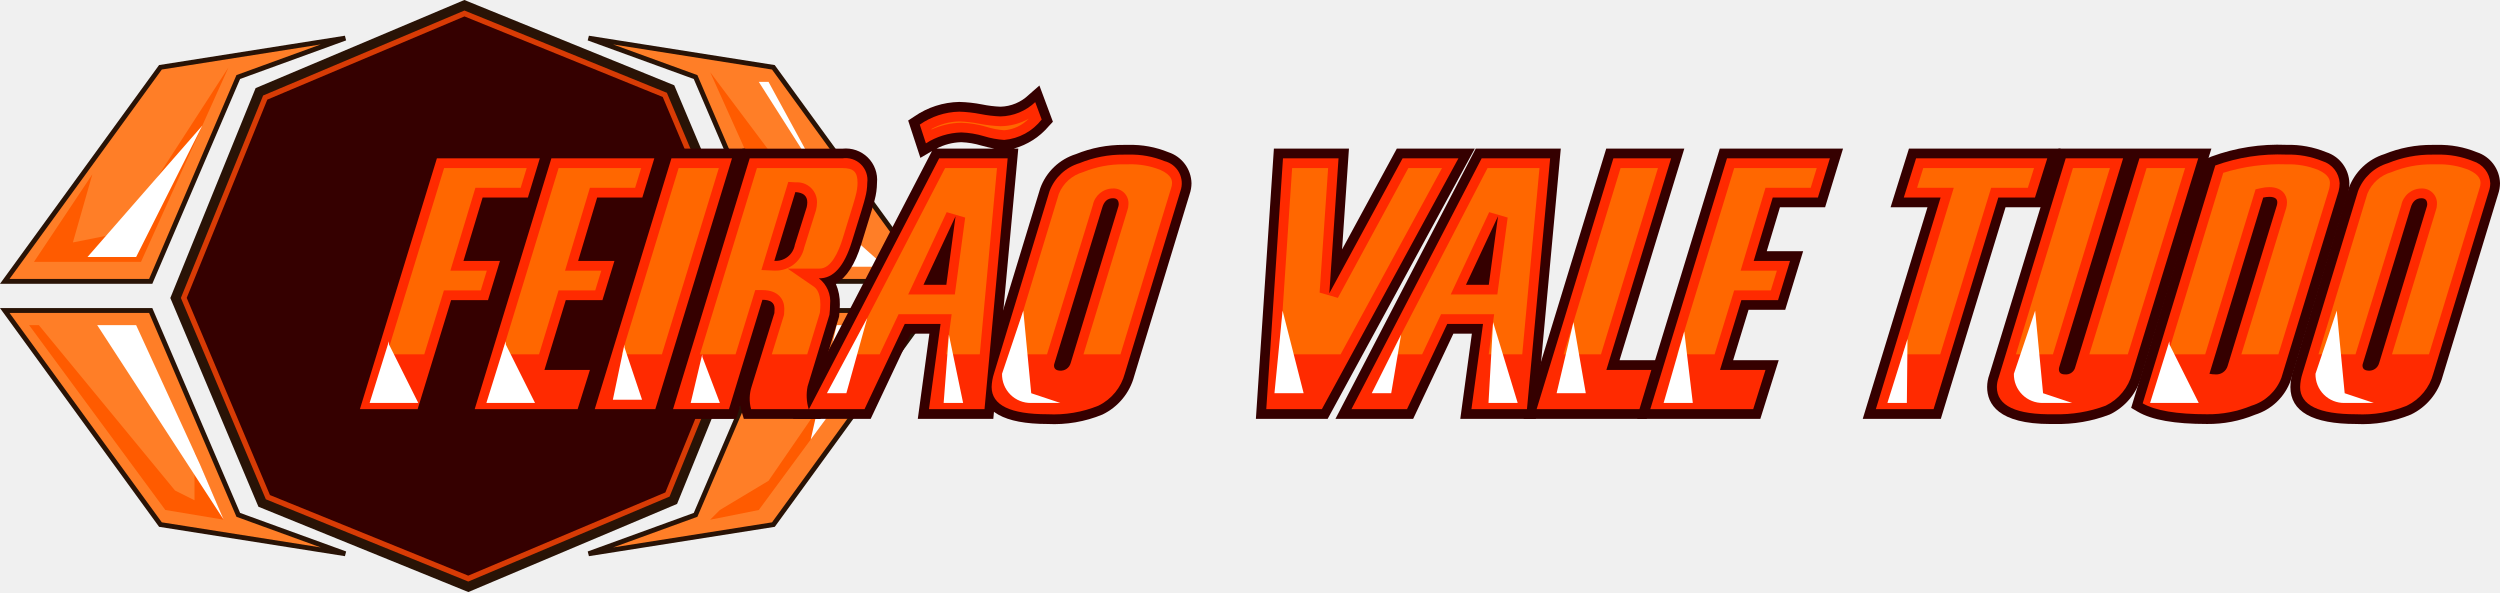
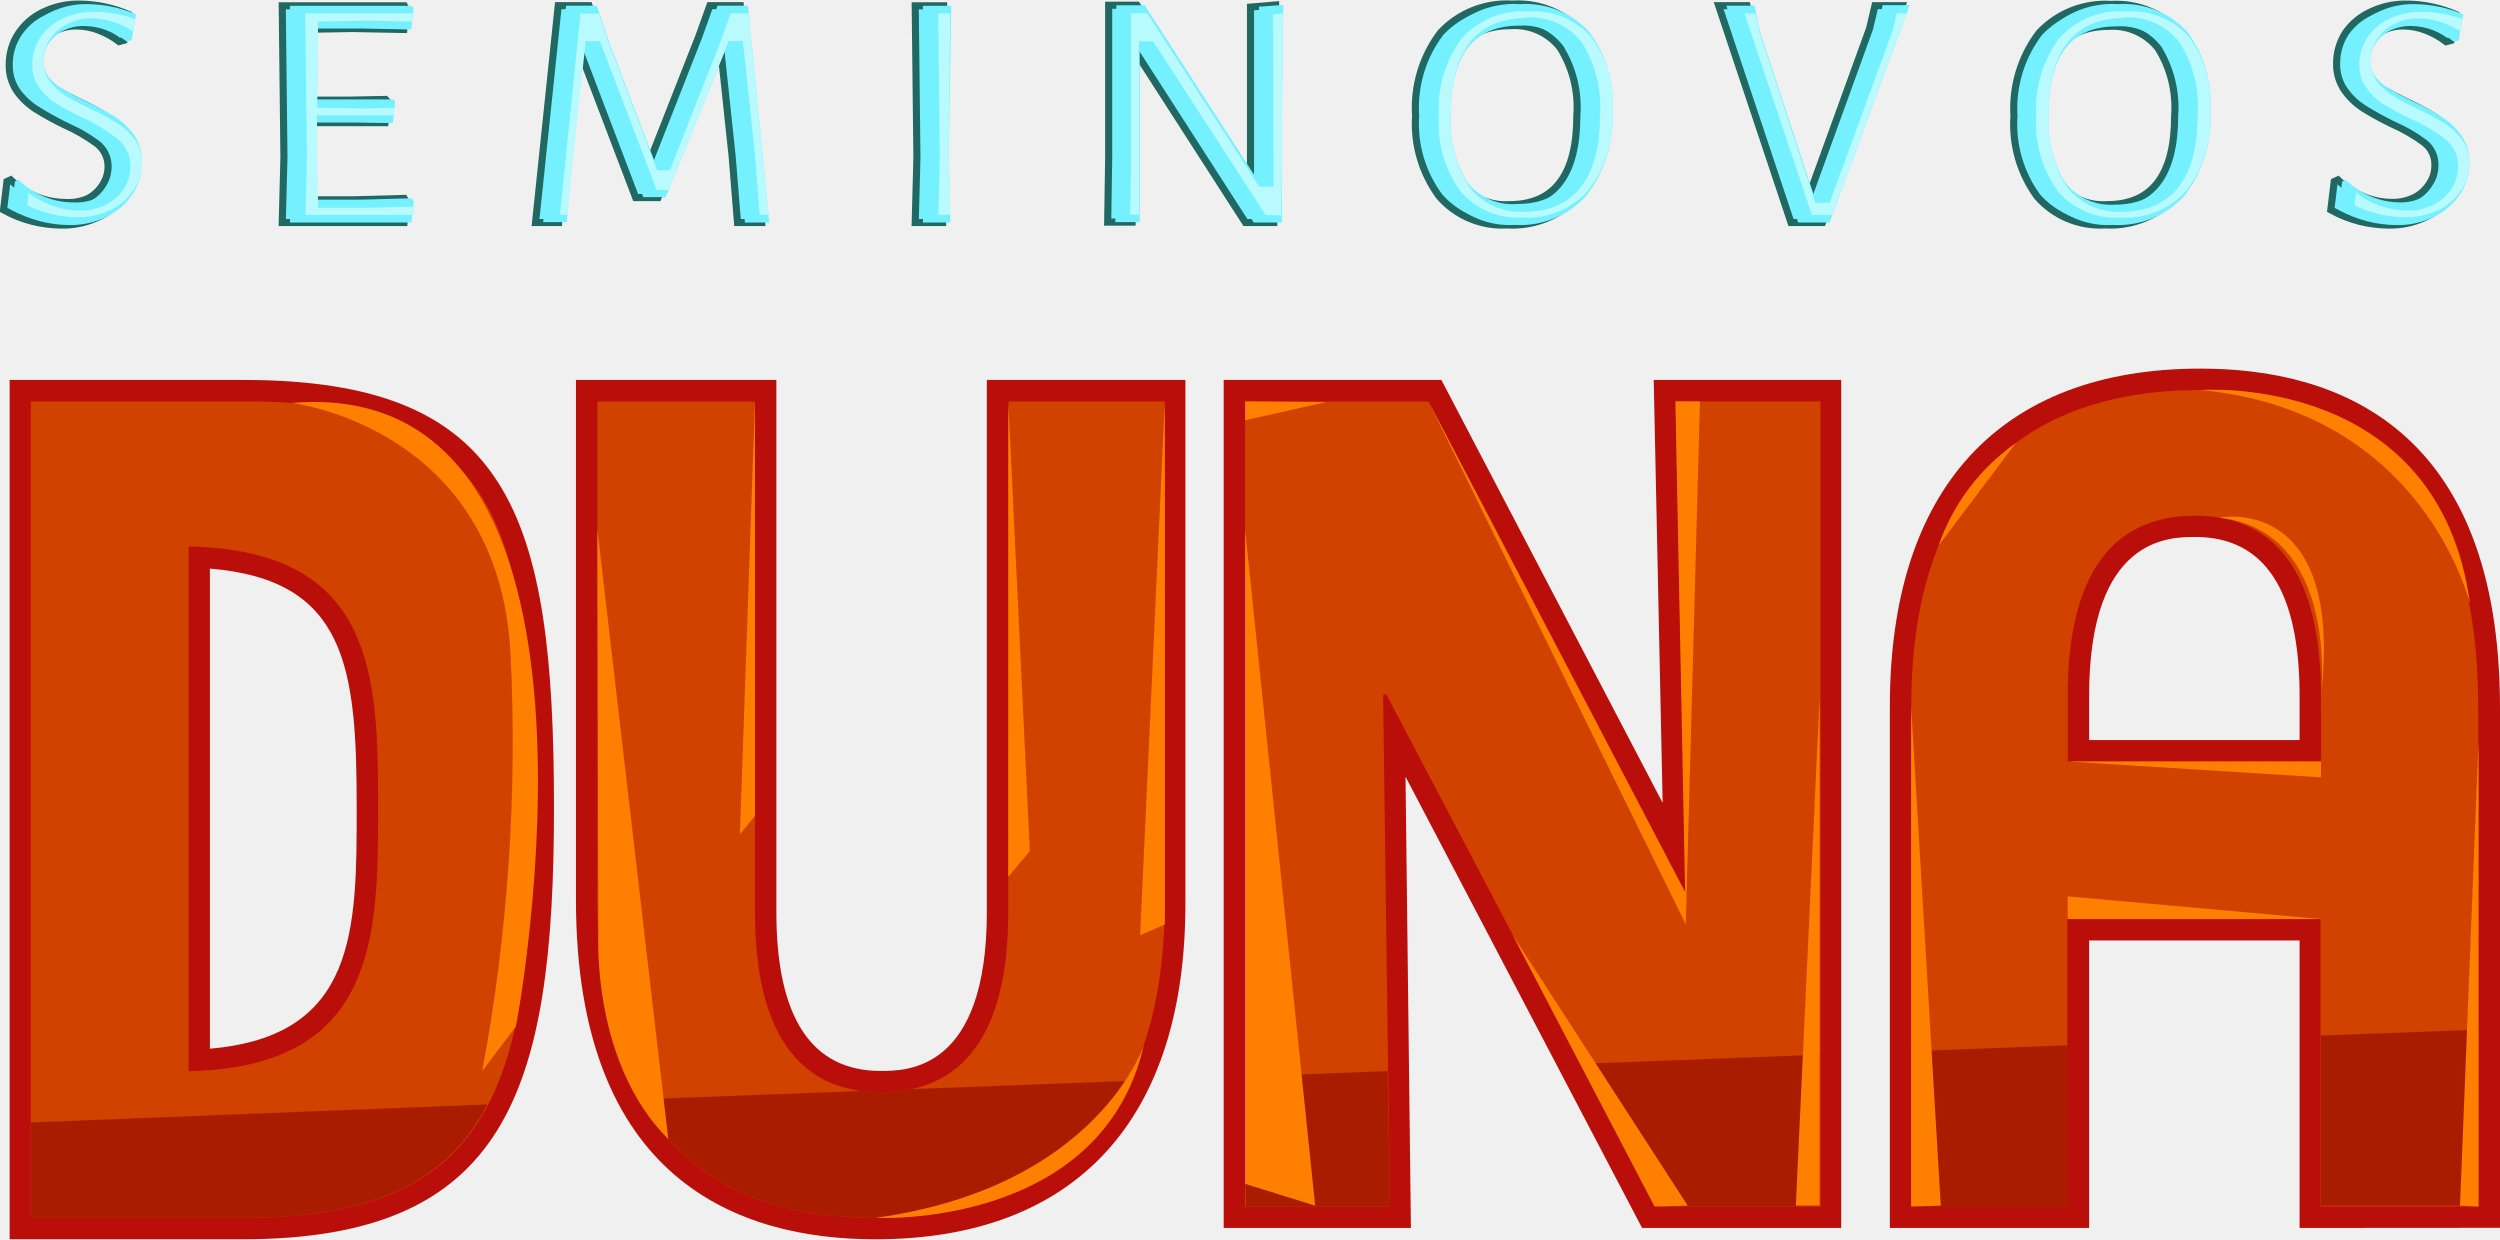
- <svg xmlns="http://www.w3.org/2000/svg" width="256.955" height="60.852" viewBox="0 0 256.955 60.852">
-   <g transform="translate(-59.009 -84.583)">
-     <path d="M136.221,114.812l-8.715-20.647-20.762-8.437L86.1,94.443,77.66,115.2l8.715,20.647,20.762,8.437,20.647-8.715Z" fill="#350000" />
-     <path d="M107.141,144.83,86,136.237,77.12,115.208l8.592-21.145,21.029-8.875,21.145,8.592,8.876,21.029-8.593,21.145Zm-20.386-9.364,20.379,8.282,20.264-8.554,8.282-20.379-8.554-20.264L106.748,86.27,86.483,94.823,78.2,115.2Z" fill="#d83b05" />
-     <path d="M107.145,145.435l-21.574-8.768-9.056-21.455,8.767-21.573,21.455-9.056,21.574,8.767,9.055,21.455L128.6,136.378ZM86.331,135.9l20.807,8.456,20.691-8.734,8.455-20.807L127.551,94.12l-20.807-8.455L86.052,94.4,77.6,115.206Z" fill="#291306" />
-     <path d="M94.5,88.5l-19,3-16,22h15l9-21Z" fill="#ff7e27" />
-     <path d="M74.665,113.75H59.009l16.35-22.481,19.1-3.016.124.482L83.687,92.7Zm-14.674-.5H74.335L83.313,92.3l8.664-3.151-16.336,2.58Z" fill="#291306" />
-     <path d="M94.5,141.5l-19-3-16-22h15l9,21Z" fill="#ff7e27" />
-     <path d="M94.461,141.747l-19.1-3.016L59.009,116.25H74.665L83.687,137.3l10.9,3.963Zm-18.82-3.478,16.336,2.58L83.313,137.7l-.043-.1L74.335,116.75H59.991Z" fill="#291306" />
-     <path d="M119.5,141.5l19-3,16-22h-15l-9,21Z" fill="#ff7e27" />
-     <path d="M119.539,141.747l-.124-.482,10.9-3.963,9.022-21.052h15.656l-16.35,22.481Zm20.126-25L130.687,137.7l-8.664,3.151,16.336-2.58,15.65-21.519Z" fill="#291306" />
-     <path d="M119.5,88.5l19,3,16,22h-15l-9-21Z" fill="#ff7e27" />
-     <path d="M154.991,113.75H139.335L130.313,92.7l-10.9-3.963.124-.482,19.1,3.016Zm-15.326-.5h14.344l-15.65-21.519-16.336-2.58,8.664,3.151.043.1Z" fill="#291306" />
-     <path d="M68.5,102.5l-6,9h11l9-20-11,17-5,1Z" fill="#ff5b00" />
-     <path d="M62,118l14,19,6,1-3-7v5l-2-1L63,118Z" fill="#ff5b00" />
-     <path d="M133,137l5-3,11-16h2l-14,19-5,1Z" fill="#ff5b00" />
-     <path d="M132,92l9,20h6Z" fill="#ff5b00" />
-     <path d="M137,93l7,11-6-11Z" fill="#fff" />
-     <path d="M139,104l4,8h7l-9-8h-2" fill="#fff" />
-     <path d="M145,118l-2.665,11.759L151,118Z" fill="#fff" />
-     <path d="M79.547,132.277,73,118H69l13,20Z" fill="#fff" />
-     <path d="M68,111,79.8,97.493,73,111Z" fill="#fff" />
-     <path d="M94.646,127.635l8.528-27.777h12.667l-1.833,6.028h-4.653l-1.362,4.514h3.752l-1.839,6.028h-3.792l-3.44,11.208Z" fill="#350000" />
-     <path d="M106.451,127.635l8.492-27.777h12.668l-1.842,6.028h-4.641l-1.355,4.514h3.74l-1.844,6.028H117.9l-1.584,5.18H121l-1.888,6.028Z" fill="#350000" />
-     <path d="M118.787,127.635l8.492-27.777H135.6L127.1,127.635Z" fill="#350000" />
-     <path d="M135.46,127.635l-.213-.714a4.291,4.291,0,0,1-.144-.681l-.427,1.4h-7.842l8.491-27.777h10.267a3.221,3.221,0,0,1,3.556,3.521,7.006,7.006,0,0,1-.242,1.758c-.041.2-.246.946-1.38,4.566-.63,2.041-1.505,3.393-2.611,4.04a5.066,5.066,0,0,1,.416,2.141,9.959,9.959,0,0,1-.074,1.17l-.011.088-2.27,7.439a3.818,3.818,0,0,0,.125,1.836l.272,1.218Z" fill="#350000" />
-     <path d="M153.342,127.635l1.19-8.756h-1.9l-4.133,8.756h-7.987L154.8,100.108l-1.192.7-1.256-3.838.64-.42A8.388,8.388,0,0,1,157.6,95.06a14.136,14.136,0,0,1,2.363.26,11.767,11.767,0,0,0,1.875.23,4.352,4.352,0,0,0,2.914-1.223l1.089-.954,1.388,3.722-.421.452a7.251,7.251,0,0,1-3.607,2.311h.47l-2.567,27.777Zm7.87-27.777c-.379-.069-.818-.172-1.33-.312a8.406,8.406,0,0,0-2.068-.35,5.759,5.759,0,0,0-2.545.662Z" fill="#350000" />
-     <path d="M166.676,128.161c-4.475,0-6.744-1.28-6.744-3.8a5.847,5.847,0,0,1,.288-1.692l5.708-18.738a5.708,5.708,0,0,1,3.666-3.508,12.752,12.752,0,0,1,4.927-.948h.49a10.116,10.116,0,0,1,4.081.75,3.442,3.442,0,0,1,2.383,3.192,3.541,3.541,0,0,1-.193,1.123l-5.7,18.712a6.132,6.132,0,0,1-3.259,3.939A13.04,13.04,0,0,1,166.676,128.161Z" fill="#350000" />
-     <path d="M188.092,127.635l1.85-27.777h7.715l-.707,10.361,5.626-10.361h8.016l-15.123,27.777Z" fill="#350000" />
-     <path d="M209.1,127.635l1.19-8.756h-1.9l-4.133,8.756h-7.988l14.418-27.777h8.744l-2.567,27.777Z" fill="#350000" />
-     <path d="M215.6,127.635l8.5-27.777h8.025l-6.654,21.75h4.618l-1.826,6.028Z" fill="#350000" />
-     <path d="M227.279,127.635l8.492-27.777H248.44l-1.843,6.028h-4.64L240.6,110.4h3.74l-1.844,6.028h-3.768l-1.584,5.18h4.684l-1.889,6.028Z" fill="#350000" />
-     <path d="M250.465,127.635l6.654-21.75h-3.792l1.888-6.028H270.8l-1.9,6.028h-3.757l-6.653,21.75Z" fill="#350000" />
-     <path d="M269.765,128.164c-5.385,0-6.515-2.069-6.515-3.805a3.839,3.839,0,0,1,.232-1.281l7.1-23.22H286.3l-7.192,23.394a6.1,6.1,0,0,1-3.254,3.934,14.764,14.764,0,0,1-5.667.975Z" fill="#350000" />
-     <path d="M285.859,128.161c-3.339,0-5.67-.411-7.122-1.257l-.684-.4,7.826-25.65.428-.183a19.929,19.929,0,0,1,7.713-1.2,10.1,10.1,0,0,1,4.082.751,3.439,3.439,0,0,1,2.381,3.191,4.361,4.361,0,0,1-.135,1.048l-5.9,19.243a5.706,5.706,0,0,1-3.664,3.507A12.588,12.588,0,0,1,285.859,128.161Z" fill="#350000" />
-     <path d="M301.165,128.161c-4.475,0-6.744-1.28-6.744-3.8a5.881,5.881,0,0,1,.288-1.692l5.709-18.738a5.708,5.708,0,0,1,3.665-3.509,12.762,12.762,0,0,1,4.927-.947h.49a10.1,10.1,0,0,1,4.082.751,3.439,3.439,0,0,1,2.382,3.191,3.586,3.586,0,0,1-.191,1.12l-5.7,18.715a6.129,6.129,0,0,1-3.261,3.939A13.029,13.029,0,0,1,301.165,128.161Z" fill="#350000" />
-     <path d="M113.268,104.886h-4.655l-1.967,6.514h3.749l-1.229,4.028h-3.791l-3.44,11.207H96l7.914-25.777h10.578Z" fill="#ff2a00" />
-     <path d="M118.38,126.635H107.8l7.881-25.777H126.26l-1.231,4.028h-4.644L118.43,111.4h3.732l-1.232,4.028h-3.768l-2.195,7.179h4.674Z" fill="#ff2a00" />
-     <path d="M126.364,126.635h-6.225l7.881-25.777h6.224Z" fill="#ff2a00" />
-     <path d="M142.125,126.635h-5.92a4.1,4.1,0,0,1,.066-2.348l2.332-7.524c.012-.163.02-.315.02-.456q0-.911-1.251-.911l-3.436,11.239h-5.75l7.879-25.777h9.527a2.243,2.243,0,0,1,2.556,2.521,5.989,5.989,0,0,1-.21,1.507q-.1.49-1.366,4.518-1.189,3.852-3.4,3.783a3,3,0,0,1,1.155,2.7,8.787,8.787,0,0,1-.067,1.05l-2.244,7.355A4.828,4.828,0,0,0,142.125,126.635Zm-1.42-16.886,1.221-3.879a2.453,2.453,0,0,0,.058-.492q0-.982-1.227-1.053l-2.161,7.067A1.986,1.986,0,0,0,140.705,109.749Z" fill="#ff2a00" />
-     <path d="M160.2,126.635h-5.709l1.191-8.756H152l-4.133,8.756h-5.708l13.379-25.777h7.04Zm-6.024-27.318-.631-1.926A7.365,7.365,0,0,1,157.6,96.06a13.342,13.342,0,0,1,2.189.245,13.092,13.092,0,0,0,2.049.245,5.345,5.345,0,0,0,3.572-1.471l.666,1.786a5.473,5.473,0,0,1-3.852,2.1,9.008,9.008,0,0,1-2.084-.385,9.281,9.281,0,0,0-2.33-.386A7.156,7.156,0,0,0,154.172,99.317Zm2.1,14.535.946-7.04-3.292,7.04Z" fill="#ff2a00" />
-     <path d="M174.625,122.958a5.141,5.141,0,0,1-2.73,3.327,12.237,12.237,0,0,1-5.219.876q-5.745,0-5.744-2.8a4.93,4.93,0,0,1,.245-1.4l5.708-18.738a4.753,4.753,0,0,1,3.083-2.872,11.734,11.734,0,0,1,4.553-.875h.49a9.089,9.089,0,0,1,3.677.665,2.349,2.349,0,0,1,1.646,3.082Zm-5.572-1.053,4.865-15.971a1.04,1.04,0,0,0,.077-.35c0-.419-.2-.628-.591-.628q-.833,0-1.111.984l-4.9,15.972a.657.657,0,0,0-.05.233c0,.333.2.511.594.533A1.055,1.055,0,0,0,169.053,121.9Z" fill="#ff2a00" />
-     <path d="M208.908,100.858l-14.034,25.777H189.16l1.717-25.777h5.709l-.946,13.869,7.53-13.869Z" fill="#ff2a00" />
-     <path d="M215.953,126.635h-5.708l1.191-8.756h-3.678l-4.133,8.756h-5.709l13.38-25.777h7.04Zm-3.922-12.783.946-7.04-3.292,7.04Z" fill="#ff2a00" />
-     <path d="M227.516,126.635H216.949l7.886-25.777h5.934l-6.655,21.749h4.622Z" fill="#ff2a00" />
-     <path d="M239.208,126.635H228.631l7.881-25.777h10.577l-1.232,4.028h-4.643l-1.956,6.514h3.733l-1.232,4.028h-3.768l-2.195,7.179h4.674Z" fill="#ff2a00" />
-     <path d="M268.167,104.886H264.4l-6.653,21.749h-5.934l6.655-21.749h-3.783l1.261-4.028h13.485Z" fill="#ff2a00" />
-     <path d="M284.948,100.858l-6.794,22.1a5.123,5.123,0,0,1-2.732,3.327,14,14,0,0,1-5.253.876q-5.919.1-5.919-2.8a2.83,2.83,0,0,1,.175-.946l6.9-22.555h5.9l-6.558,21.436a.894.894,0,0,0-.04.245q0,.523.633.524a.981.981,0,0,0,1.055-.769l6.59-21.436Z" fill="#ff2a00" />
-     <path d="M293.495,123.413a4.747,4.747,0,0,1-3.082,2.872,11.551,11.551,0,0,1-4.554.876q-4.693,0-6.619-1.121l7.459-24.447a19.185,19.185,0,0,1,7.321-1.12,9.092,9.092,0,0,1,3.677.665,2.513,2.513,0,0,1,1.786,2.277,3.316,3.316,0,0,1-.105.805Zm-5.52-1.232,5.055-16.493a1.263,1.263,0,0,0,.044-.313q0-.56-.828-.56a2.894,2.894,0,0,0-.621.077L286.1,123a2.631,2.631,0,0,0,.58.062A1.21,1.21,0,0,0,287.975,122.181Z" fill="#ff2a00" />
-     <path d="M309.115,122.958a5.141,5.141,0,0,1-2.732,3.327,12.228,12.228,0,0,1-5.218.876q-5.745,0-5.744-2.8a4.93,4.93,0,0,1,.245-1.4l5.709-18.738a4.747,4.747,0,0,1,3.082-2.872,11.727,11.727,0,0,1,4.553-.875h.49a9.1,9.1,0,0,1,3.678.665,2.514,2.514,0,0,1,1.786,2.277,2.552,2.552,0,0,1-.14.805Zm-5.574-1.053,4.866-15.971a1.04,1.04,0,0,0,.077-.35c0-.419-.2-.628-.589-.628q-.835,0-1.113.984l-4.9,15.972a.679.679,0,0,0-.05.233c0,.333.2.511.594.533A1.053,1.053,0,0,0,303.541,121.9Z" fill="#ff2a00" />
-     <path d="M102.618,121l2.018-6.572h3.79l.618-2.028H105.3l2.571-8.514h4.655l.616-2.028h-8.489L98.777,121Z" fill="#ff6700" />
-     <path d="M114.412,121l2.009-6.572h3.768l.621-2.028h-3.725l2.555-8.514h4.648l.619-2.028h-8.484L110.571,121Z" fill="#ff6700" />
-     <path d="M127.041,121l5.852-19.142H128.76L122.907,121Z" fill="#ff6700" />
-     <path d="M134.613,121l2.019-6.6h.74c1.659,0,2.251.987,2.251,1.911,0,.165-.009.343-.023.534l-.009.111L138.336,121h3.642l1.3-4.271a7.736,7.736,0,0,0,.05-.845c0-1.391-.535-1.749-.711-1.866l-2.661-1.83h3.3c1.166,0,1.929-1.675,2.363-3.083,1.088-3.474,1.308-4.265,1.353-4.471a5.039,5.039,0,0,0,.177-1.255c0-1.123-.407-1.521-1.556-1.521h-8.786L130.954,121Zm5.417-17.719.784.045a2.034,2.034,0,0,1,2.17,2.052,3.561,3.561,0,0,1-.1.792l-1.218,3.868a2.969,2.969,0,0,1-2.941,2.357l-.17,0-1.289-.058Z" fill="#ff6700" />
-     <path d="M157.814,97.2a10.113,10.113,0,0,1,2.591.421,7.893,7.893,0,0,0,1.823.35,3.923,3.923,0,0,0,2.519-1.192,5.9,5.9,0,0,1-2.9.775,13.868,13.868,0,0,1-2.223-.26,12.422,12.422,0,0,0-2.015-.23,6.042,6.042,0,0,0-2.864.779l.017.051A7.518,7.518,0,0,1,157.814,97.2Z" fill="#ff6700" />
-     <path d="M156.146,101.858,146.21,121h3.211l1.945-4.121h5.457l-.56,4.121h3.45l1.768-19.142Zm-3.791,12.994,3.957-8.464,1.9.557-1.062,7.907Z" fill="#ff6700" />
-     <path d="M166.624,121l4.707-15.332a2.113,2.113,0,0,1,2.073-1.712,1.524,1.524,0,0,1,1.591,1.628,1.884,1.884,0,0,1-.12.642L170.374,121h3.8l5.21-17.1a1.586,1.586,0,0,0,.089-.488c0-.226,0-.825-1.19-1.362a8.159,8.159,0,0,0-3.274-.58h-.49a10.8,10.8,0,0,0-4.179.8,3.8,3.8,0,0,0-2.5,2.237L162.819,121Z" fill="#ff6700" />
-     <path d="M196.8,121l10.422-19.142h-3.461L196.519,115.2l-1.877-.545.874-12.8h-3.7L190.537,121Z" fill="#ff6700" />
-     <path d="M205.179,121l1.945-4.121h5.457l-.56,4.121h3.448l1.77-19.142H211.9L201.968,121Zm6.891-14.612,1.9.557-1.062,7.907h-4.793Z" fill="#ff6700" />
-     <path d="M223.56,121l5.857-19.142h-3.842L219.719,121Z" fill="#ff6700" />
-     <path d="M235.241,121l2.01-6.572h3.768l.621-2.028h-3.727l2.557-8.514h4.647l.62-2.028h-8.485L231.4,121Z" fill="#ff6700" />
-     <path d="M254.586,121h3.842l5.235-17.114h3.771l.638-2.028H256.684l-.634,2.028h3.772Z" fill="#ff6700" />
-     <path d="M277.71,121l5.885-19.142h-3.954L273.755,121Z" fill="#ff6700" />
-     <path d="M270.014,121l5.856-19.142h-3.8L266.208,121Z" fill="#ff6700" />
-     <path d="M285.664,121l5.175-16.958.57-.126a3.824,3.824,0,0,1,.837-.1c1.35,0,1.828.84,1.828,1.56a2.378,2.378,0,0,1-.088.606L289.382,121h3.807l5.219-17.023a2.333,2.333,0,0,0,.075-.562c0-.226,0-.825-1.19-1.362a8.147,8.147,0,0,0-3.273-.58,19.627,19.627,0,0,0-6.5.873L281.823,121Z" fill="#ff6700" />
-     <path d="M301.114,121l4.706-15.332a2.114,2.114,0,0,1,2.075-1.712,1.523,1.523,0,0,1,1.589,1.628,1.885,1.885,0,0,1-.12.642L304.862,121h3.8l5.209-17.094a1.579,1.579,0,0,0,.089-.491c0-.226,0-.825-1.191-1.362a8.144,8.144,0,0,0-3.273-.58h-.49a10.779,10.779,0,0,0-4.179.8,3.789,3.789,0,0,0-2.5,2.236L297.308,121Z" fill="#ff6700" />
-     <path d="M110.979,119.666,109,126h5l-3-6" fill="#fff" />
-     <path d="M281.979,119.666,280,126h5l-3-6" fill="#fff" />
-     <path d="M98.979,119.666,97,126h5l-3-6" fill="#fff" />
-     <path d="M123.188,120,122,125.666h3l-1.8-5.367" fill="#fff" />
-     <path d="M131.188,121,130,126h3l-1.8-4.736" fill="#fff" />
-     <path d="M144,125l4.148-7.734L146,125Z" fill="#fff" />
-     <path d="M156.538,118.978,156,126h2Z" fill="#fff" />
-     <path d="M164.186,116.513,162,123a2.938,2.938,0,0,0,3,3h3l-3-1Z" fill="#fff" />
-     <path d="M268.186,116.513,266,123a2.938,2.938,0,0,0,3,3h3l-3-1Z" fill="#fff" />
-     <path d="M299.186,116.513,297,123a2.938,2.938,0,0,0,3,3h3l-3-1Z" fill="#fff" />
-     <path d="M190.836,116.513,190,125h3Z" fill="#fff" />
-     <path d="M203.017,118.978,200,125h2Z" fill="#fff" />
-     <path d="M212.47,117.693,212,126h3Z" fill="#fff" />
-     <path d="M220.731,117.693,219,125h3Z" fill="#fff" />
-     <path d="M232.12,118.643,230,126h3Z" fill="#fff" />
-     <path d="M255.065,119.436,253,126h2Z" fill="#fff" />
-   </g>
+ <svg xmlns="http://www.w3.org/2000/svg" viewBox="0 0 176.27 87.38">
+   <defs>
+     <style>.a,.b{fill:#74f0ff;}.a{stroke:#216762;stroke-miterlimit:10;stroke-width:0.5px;}.c{fill:#b8faff;}.d{fill:#741d00;}.e{fill:#ba0e0a;}.f{fill:#d14200;}.g{fill:#aa1c00;}.h{fill:#ff7f00;}</style>
+   </defs>
+   <path class="a" d="M9.05,1,8.74,2.83l-.34.09a5.79,5.79,0,0,0-1.46-.81A4.57,4.57,0,0,0,5.4,1.82a3.26,3.26,0,0,0-1.54.36,2.63,2.63,0,0,0-1,.93,2.4,2.4,0,0,0-.35,1.2,1.79,1.79,0,0,0,.4,1.13,3.69,3.69,0,0,0,1,.85c.4.23.94.52,1.62.85A18.62,18.62,0,0,1,7.59,8.25a5.06,5.06,0,0,1,1.35,1.3,3.17,3.17,0,0,1,.56,1.91,4,4,0,0,1-.64,2.2A4.54,4.54,0,0,1,7,15.26a5.74,5.74,0,0,1-2.67.6,8.6,8.6,0,0,1-2.08-.27,8.43,8.43,0,0,1-2-.8l.24-2,.26-.12a5.52,5.52,0,0,0,1.85,1.2,5.21,5.21,0,0,0,1.94.39A3.44,3.44,0,0,0,6.17,14a2.7,2.7,0,0,0,1.08-1,2.35,2.35,0,0,0,.37-1.26,2,2,0,0,0-.77-1.61A12,12,0,0,0,4.54,8.79a22.06,22.06,0,0,1-2-1.1A5,5,0,0,1,1.2,6.42a3.2,3.2,0,0,1-.55-1.9,3.94,3.94,0,0,1,.63-2.14A4.32,4.32,0,0,1,3.05.84,5.65,5.65,0,0,1,5.64.28,8.9,8.9,0,0,1,9.05,1Z" transform="translate(0 0.01)" />
+   <path class="a" d="M28.63,14.2l-.14,1.48H19.9l.12-4.6L19.9.4h8.61l.1.19-.14,1.48L24.87,2l-3,.05-.05,5,2.86,0L27.18,7l.14.16-.17,1.48-2.67,0-2.72,0,0,2.27.07,3.17,3,0,3.67-.1Z" transform="translate(0 0.01)" />
+   <path class="a" d="M53.7,15.68H52L51.62,11l-.81-7.61h-.17L46.4,13.92H44.82l-4-10.5H40.6l-.81,7.47-.4,4.79H37.76L39.36.39h2.17l.79,2.34,3.32,8.71h.14l3.48-8.85.79-2.2H52.2Z" transform="translate(0 0.01)" />
+   <path class="a" d="M66.36,10.91l.1,4.77H64.53l.12-4.6L64.53.4h2Z" transform="translate(0 0.01)" />
+   <path class="a" d="M89.81,11.2l0,4.48h-2L79.94,3.45h-.12l0,7.2,0,5H78.1l.07-4.53,0-10.76h2L88,12.63h.17l0-12.14L89.94.34Z" transform="translate(0 0.01)" />
+   <path class="a" d="M111.48,2.18a8.23,8.23,0,0,1,1.68,5.56,9,9,0,0,1-1.79,6,6.31,6.31,0,0,1-5.1,2.11,5.88,5.88,0,0,1-4.78-2,8.62,8.62,0,0,1-1.68-5.7,8.74,8.74,0,0,1,1.77-5.87,6.39,6.39,0,0,1,5.07-2A6.1,6.1,0,0,1,111.48,2.18ZM101.76,8a8.18,8.18,0,0,0,1.16,4.85,4.07,4.07,0,0,0,3.49,1.57q4.77,0,4.77-6.27A7.92,7.92,0,0,0,110,3.35a4.06,4.06,0,0,0-3.49-1.55q-4.77,0-4.77,6.16Z" transform="translate(0 0.01)" />
+   <path class="a" d="M128.5,15.68h-2.22L121.18.39h2l.35,1.55,3.89,11.81h.14L131.82,2,132.2.39h1.91Z" transform="translate(0 0.01)" />
+   <path class="a" d="M153.63,2.18a8.29,8.29,0,0,1,1.68,5.56,9.09,9.09,0,0,1-1.79,6,6.31,6.31,0,0,1-5.1,2.11,5.88,5.88,0,0,1-4.78-2A8.63,8.63,0,0,1,142,8.17a8.8,8.8,0,0,1,1.78-5.87,6.39,6.39,0,0,1,5.07-2A6.1,6.1,0,0,1,153.63,2.18ZM143.91,8a8.17,8.17,0,0,0,1.15,4.85,4.09,4.09,0,0,0,3.5,1.57q4.77,0,4.77-6.27a7.92,7.92,0,0,0-1.16-4.75,4.08,4.08,0,0,0-3.5-1.55q-4.75,0-4.76,6.16Z" transform="translate(0 0.01)" />
+   <path class="a" d="M173.13,1l-.31,1.84-.34.09A5.85,5.85,0,0,0,171,2.11a4.48,4.48,0,0,0-1.54-.29,3.25,3.25,0,0,0-1.53.36,2.63,2.63,0,0,0-1,.93,2.21,2.21,0,0,0-.35,1.2A1.73,1.73,0,0,0,167,5.44a4,4,0,0,0,1,.85c.41.23.95.52,1.63.85a17.88,17.88,0,0,1,2.07,1.11A5.06,5.06,0,0,1,173,9.55a3.24,3.24,0,0,1,.56,1.91,4,4,0,0,1-.64,2.2,4.54,4.54,0,0,1-1.82,1.6,5.74,5.74,0,0,1-2.67.6,8.75,8.75,0,0,1-2.09-.27,8.52,8.52,0,0,1-2-.8l.24-2,.26-.12a5.52,5.52,0,0,0,1.85,1.2,5.21,5.21,0,0,0,1.94.39,3.44,3.44,0,0,0,1.61-.35,2.61,2.61,0,0,0,1.07-1,2.24,2.24,0,0,0,.37-1.26,1.94,1.94,0,0,0-.76-1.61,12,12,0,0,0-2.31-1.33,22.06,22.06,0,0,1-2-1.1,5,5,0,0,1-1.31-1.27,3.2,3.2,0,0,1-.55-1.9,3.94,3.94,0,0,1,.63-2.14A4.32,4.32,0,0,1,167.13.84a5.65,5.65,0,0,1,2.59-.56A8.9,8.9,0,0,1,173.13,1Z" transform="translate(0 0.01)" />
+   <path class="b" d="M9.59,1,9.28,2.83l-.34.09a5.79,5.79,0,0,0-1.46-.81,4.77,4.77,0,0,0-1.54-.29,3.29,3.29,0,0,0-1.54.36,2.63,2.63,0,0,0-1,.93,2.29,2.29,0,0,0-.34,1.2,1.73,1.73,0,0,0,.39,1.13,3.85,3.85,0,0,0,1,.85c.4.23.94.52,1.62.85A19.7,19.7,0,0,1,8.14,8.25a5.18,5.18,0,0,1,1.34,1.3A3.17,3.17,0,0,1,10,11.46a4,4,0,0,1-.64,2.2,4.58,4.58,0,0,1-1.81,1.6,5.77,5.77,0,0,1-2.67.6A8.63,8.63,0,0,1,.81,14.79l.24-2,.26-.12a5.52,5.52,0,0,0,1.85,1.2,5.22,5.22,0,0,0,2,.39A3.5,3.5,0,0,0,6.72,14a2.67,2.67,0,0,0,1.07-1,2.32,2.32,0,0,0,.37-1.26,2,2,0,0,0-.77-1.61A11.75,11.75,0,0,0,5.08,8.79c-.69-.33-1.37-.7-2-1.1A5,5,0,0,1,1.74,6.42a3.2,3.2,0,0,1-.55-1.9,3.87,3.87,0,0,1,.64-2.14A4.23,4.23,0,0,1,3.59.84,5.65,5.65,0,0,1,6.18.28,8.9,8.9,0,0,1,9.59,1Z" transform="translate(0 0.01)" />
+   <path class="c" d="M5.45,15.31a8,8,0,0,1-1.95-.26,8,8,0,0,1-1.57-.58L2,13.58a6.09,6.09,0,0,0,3.6,1.26,4,4,0,0,0,1.86-.42,3.11,3.11,0,0,0,1.29-1.15,2.92,2.92,0,0,0,.45-1.55,2.48,2.48,0,0,0-1-2A11.87,11.87,0,0,0,5.85,8.3a18.7,18.7,0,0,1-2-1.08A4.16,4.16,0,0,1,2.72,6.1a2.6,2.6,0,0,1-.44-1.58,3.28,3.28,0,0,1,.54-1.85A3.75,3.75,0,0,1,4.37,1.32,5.15,5.15,0,0,1,6.72.82a8.36,8.36,0,0,1,2.8.52l-.15.85A5.55,5.55,0,0,0,8.2,1.61a4.81,4.81,0,0,0-1.72-.32,3.62,3.62,0,0,0-1.8.42A3.06,3.06,0,0,0,3.47,2.84a2.82,2.82,0,0,0-.42,1.47,2.27,2.27,0,0,0,.51,1.47,4.19,4.19,0,0,0,1.13,1c.41.25,1,.54,1.67.88a15.55,15.55,0,0,1,2,1.08,4.42,4.42,0,0,1,1.2,1.16A2.66,2.66,0,0,1,10,11.46a3.36,3.36,0,0,1-.56,1.9,4,4,0,0,1-1.6,1.41A5.32,5.32,0,0,1,5.45,15.31Z" transform="translate(0 0.01)" />
+   <path class="b" d="M29.17,14.2,29,15.68H20.44l.12-4.6L20.44.4h8.61l.1.19L29,2.07,25.41,2l-3,0-.05,5,2.86,0L27.72,7l.14.16L27.7,8.67,25,8.63l-2.71,0,0,2.27.07,3.17,3,0,3.68-.1Z" transform="translate(0 0.01)" />
+   <path class="c" d="M21.54,15.14l.1-4.05L21.52.93H29.1l-.05.58L26,1.45l-3.58.06-.06,6.07,3.4.06,2.1-.06-.07.54-2.17,0-3.27,0,0,2.8.08,3.72,3.56,0,3.22-.08-.06.58Z" transform="translate(0 0.01)" />
+   <path class="b" d="M54.24,15.68H52.52L52.16,11l-.81-7.61h-.16l-4.25,10.5H45.36l-4-10.5h-.19l-.81,7.47-.4,4.79H38.3L39.91.39h2.17l.78,2.34,3.32,8.71h.14L49.8,2.59l.79-2.2h2.15Z" transform="translate(0 0.01)" />
+   <path class="c" d="M53.56,15.14,53.24,11l-.86-8.11h-1l-4.24,10.5h-.84l-4-10.5h-1l-.87,8L40,15.14h-.52L40.93.94h1.3l.66,2L46.34,12h.89l3.62-9.2L51.51.93h1.28l1.4,14.21Z" transform="translate(0 0.01)" />
+   <path class="b" d="M66.9,10.91l.1,4.77H65.07l.12-4.6L65.07.4h2Z" transform="translate(0 0.01)" />
+   <path class="c" d="M66.16,15.14l.1-4.05L66.15.93H67l-.11,10L67,15.14Z" transform="translate(0 0.01)" />
+   <path class="b" d="M90.35,11.2l.05,4.48h-2L80.48,3.45h-.12l0,7.2,0,5H78.64l.07-4.53,0-10.76h2l7.9,12.24h.16l0-12.14L90.48.34Z" transform="translate(0 0.01)" />
+   <path class="c" d="M89.23,15.14,81.31,2.91h-1l0,7.74,0,4.49h-.62l.06-4,0-10.22h1.14l7.9,12.23h1L89.76,1l.7-.06-.11,10.26,0,4Z" transform="translate(0 0.01)" />
+   <path class="b" d="M112,2.18a8.18,8.18,0,0,1,1.68,5.56,9,9,0,0,1-1.79,6,6.28,6.28,0,0,1-5.1,2.11,5.88,5.88,0,0,1-4.78-2,8.62,8.62,0,0,1-1.68-5.7,8.69,8.69,0,0,1,1.78-5.87,6.36,6.36,0,0,1,5.06-2A6.1,6.1,0,0,1,112,2.18ZM102.3,8a8.18,8.18,0,0,0,1.16,4.85A4.07,4.07,0,0,0,107,14.37q4.77,0,4.77-6.27a7.92,7.92,0,0,0-1.16-4.75,4.06,4.06,0,0,0-3.49-1.55Q102.3,1.8,102.3,8Z" transform="translate(0 0.01)" />
+   <path class="c" d="M107.35,15.33A5.35,5.35,0,0,1,103,13.52a8.14,8.14,0,0,1-1.55-5.35,8.23,8.23,0,0,1,1.64-5.51A5.79,5.79,0,0,1,107.73.79a5.5,5.5,0,0,1,4.42,1.75,7.7,7.7,0,0,1,1.55,5.2A8.53,8.53,0,0,1,112,13.41,5.75,5.75,0,0,1,107.35,15.33Zm.26-14.07c-2.42,0-5.31,1.16-5.31,6.7a8.66,8.66,0,0,0,1.26,5.16,4.58,4.58,0,0,0,3.93,1.8c2.43,0,5.32-1.18,5.32-6.81A8.46,8.46,0,0,0,111.54,3a4.58,4.58,0,0,0-3.93-1.78Z" transform="translate(0 0.01)" />
+   <path class="b" d="M129,15.68h-2.22L121.72.39h2L124,1.94l3.89,11.81h.14L132.36,2l.38-1.65h1.91Z" transform="translate(0 0.01)" />
+   <path class="c" d="M127.75,15.14,123,.94h.77L124,2.07l4,12.22H129l4.43-12.1.3-1.26h.7L129.2,15.14Z" transform="translate(0 0.01)" />
+   <path class="b" d="M154.17,2.18a8.23,8.23,0,0,1,1.68,5.56,9,9,0,0,1-1.79,6,6.31,6.31,0,0,1-5.1,2.11,5.88,5.88,0,0,1-4.78-2,8.57,8.57,0,0,1-1.68-5.7,8.74,8.74,0,0,1,1.77-5.87,6.39,6.39,0,0,1,5.07-2A6.1,6.1,0,0,1,154.17,2.18ZM144.45,8a8.18,8.18,0,0,0,1.16,4.85,4.06,4.06,0,0,0,3.49,1.57q4.77,0,4.77-6.27a7.92,7.92,0,0,0-1.16-4.75,4.06,4.06,0,0,0-3.49-1.55q-4.77,0-4.77,6.16Z" transform="translate(0 0.01)" />
+   <path class="c" d="M149.5,15.33a5.33,5.33,0,0,1-4.37-1.81,8.2,8.2,0,0,1-1.56-5.35,8.24,8.24,0,0,1,1.65-5.51A5.78,5.78,0,0,1,149.88.79a5.5,5.5,0,0,1,4.42,1.75,7.7,7.7,0,0,1,1.55,5.2,8.53,8.53,0,0,1-1.66,5.67A5.76,5.76,0,0,1,149.5,15.33Zm.26-14.07c-2.42,0-5.31,1.16-5.31,6.7a8.59,8.59,0,0,0,1.26,5.16,4.57,4.57,0,0,0,3.93,1.8c2.42,0,5.31-1.18,5.31-6.81A8.45,8.45,0,0,0,153.69,3a4.6,4.6,0,0,0-3.93-1.78Z" transform="translate(0 0.01)" />
+   <path class="b" d="M173.67,1l-.31,1.84-.34.09a5.79,5.79,0,0,0-1.46-.81A4.57,4.57,0,0,0,170,1.82a3.26,3.26,0,0,0-1.54.36,2.63,2.63,0,0,0-1,.93,2.4,2.4,0,0,0-.35,1.2,1.79,1.79,0,0,0,.4,1.13,3.69,3.69,0,0,0,1,.85c.4.23.94.52,1.62.85a17.1,17.1,0,0,1,2.07,1.11,5.06,5.06,0,0,1,1.35,1.3,3.17,3.17,0,0,1,.56,1.91,4,4,0,0,1-.64,2.2,4.54,4.54,0,0,1-1.82,1.6,5.71,5.71,0,0,1-2.67.6,8.6,8.6,0,0,1-2.08-.27,8.43,8.43,0,0,1-2-.8l.24-2,.26-.12a5.52,5.52,0,0,0,1.85,1.2,5.21,5.21,0,0,0,1.94.39,3.44,3.44,0,0,0,1.61-.35,2.64,2.64,0,0,0,1.08-1,2.32,2.32,0,0,0,.37-1.26,2,2,0,0,0-.77-1.61,11.75,11.75,0,0,0-2.31-1.33c-.69-.33-1.37-.7-2-1.1a5,5,0,0,1-1.31-1.27,3.2,3.2,0,0,1-.55-1.9,3.87,3.87,0,0,1,.64-2.14A4.23,4.23,0,0,1,167.67.84a5.65,5.65,0,0,1,2.59-.56A8.9,8.9,0,0,1,173.67,1Z" transform="translate(0 0.01)" />
+   <path class="c" d="M169.53,15.31a8.24,8.24,0,0,1-3.52-.84l.11-.89a6.09,6.09,0,0,0,3.6,1.26,4,4,0,0,0,1.86-.42,3.11,3.11,0,0,0,1.29-1.15,2.92,2.92,0,0,0,.45-1.55,2.48,2.48,0,0,0-1-2,12.14,12.14,0,0,0-2.42-1.39,18.84,18.84,0,0,1-2-1.08A4.12,4.12,0,0,1,166.8,6.1a2.67,2.67,0,0,1-.45-1.58,3.37,3.37,0,0,1,.55-1.85,3.75,3.75,0,0,1,1.55-1.35,5.15,5.15,0,0,1,2.35-.5,8.41,8.41,0,0,1,2.8.52l-.15.85a5.55,5.55,0,0,0-1.17-.58,4.81,4.81,0,0,0-1.72-.32,3.62,3.62,0,0,0-1.8.42,3.06,3.06,0,0,0-1.21,1.13,2.82,2.82,0,0,0-.42,1.47,2.27,2.27,0,0,0,.51,1.47,4.19,4.19,0,0,0,1.13,1c.41.25,1,.54,1.67.88a15.55,15.55,0,0,1,2,1.08,4.42,4.42,0,0,1,1.2,1.16,2.66,2.66,0,0,1,.46,1.59,3.36,3.36,0,0,1-.56,1.9,4,4,0,0,1-1.6,1.41A5.32,5.32,0,0,1,169.53,15.31Z" transform="translate(0 0.01)" />
+   <path class="d" d="M71.09,64.3c0,8.64-3.2,12.7-9,12.7s-8.86-4.28-8.86-12.7v-36H42.12V63.43c0,15.61,7.26,22.43,19.6,22.43,12.78,0,20.4-7.19,20.4-22.29V28.29h-11Z" transform="translate(0 0.01)" />
+   <path class="d" d="M17.17,28.29h-15V85.86H17.11c17.26,0,20.44-8.74,20.44-28.92C37.55,36.05,34.37,28.29,17.17,28.29ZM13.3,75.52v-37c13.16.28,13.36,9.09,13.36,18.43C26.66,66.05,26.57,75.23,13.3,75.52Z" transform="translate(0 0.01)" />
+   <path class="d" d="M118.87,63l-18.15-34.7H87.79V85.06H98L97.52,49l.22-.07,19,36.15h11.62V28.29H118.14Z" transform="translate(0 0.01)" />
+   <path class="d" d="M155.16,27.49c-12.78,0-20.4,7.19-20.4,22.29V85.06h11V64.79h17.86V85.06h11.11V49.92C174.76,34.31,167.5,27.49,155.16,27.49Zm8.5,26.19H145.79V49.05c0-8.64,3.2-12.7,9-12.7s8.86,4.28,8.86,12.7Z" transform="translate(0 0.01)" />
+   <path class="e" d="M61.72,87.37c-9.63,0-21.11-4.16-21.11-23.94V26.78H54.74V64.3c0,7.43,2.47,11.2,7.35,11.2,1.85,0,7.49,0,7.49-11.2V26.78h14V63.57C83.63,78.92,75.85,87.37,61.72,87.37Z" transform="translate(0 0.01)" />
+   <path class="f" d="M71.09,64.3c0,8.64-3.2,12.7-9,12.7s-8.86-4.28-8.86-12.7v-36H42.12V63.43c0,15.61,7.26,22.43,19.6,22.43,12.78,0,20.4-7.19,20.4-22.29V28.29h-11Z" transform="translate(0 0.01)" />
+   <path class="e" d="M.68,87.37V26.78H17.17c18.73,0,21.89,9.3,21.89,30.16,0,20.18-3.4,30.43-22,30.43ZM14.8,73.93c10.35-.88,10.35-8.38,10.35-17,0-9.87-.72-16.06-10.35-16.85Z" transform="translate(0 0.01)" />
+   <path class="f" d="M17.17,28.29h-15V85.86H17.11c17.25,0,20.44-8.74,20.44-28.92C37.55,36.05,34.36,28.29,17.17,28.29ZM13.3,75.52v-37c13.16.28,13.36,9.09,13.36,18.43C26.66,66.05,26.57,75.23,13.3,75.52Z" transform="translate(0 0.01)" />
+   <path class="e" d="M115.78,86.57,99.1,54.75l.38,31.82H86.28V26.78h15.35l15.6,29.82-.63-29.82h13.22V86.57Z" transform="translate(0 0.01)" />
+   <path class="f" d="M118.87,63l-18.15-34.7H87.79V85.06H98L97.52,49l.22-.07,19,36.15h11.62V28.29H118.14Z" transform="translate(0 0.01)" />
+   <path class="e" d="M162.14,86.57V66.3H147.3V86.57H133.25V49.78c0-15.35,7.78-23.8,21.91-23.8,9.63,0,21.11,4.15,21.11,23.94V86.56Zm0-34.4V49.05c0-7.43-2.47-11.2-7.35-11.2-1.85,0-7.49,0-7.49,11.2v3.12Z" transform="translate(0 0.01)" />
+   <path class="f" d="M155.16,27.49c-12.78,0-20.4,7.19-20.4,22.29V85.06h11V64.79h17.86V85.06h11.11V49.92C174.76,34.31,167.5,27.49,155.16,27.49Zm8.5,26.19H145.79V49.05c0-8.64,3.2-12.7,9-12.7s8.86,4.28,8.86,12.7Z" transform="translate(0 0.01)" />
+   <path class="g" d="M2.19,79.13v6.73H17.11c9.23,0,14.41-2.53,17.26-8Z" transform="translate(0 0.01)" />
+   <path class="g" d="M64.26,76.78a10.51,10.51,0,0,1-2.17.22,9.36,9.36,0,0,1-1.3-.09l-15.65.59c3.23,5.73,8.92,8.36,16.58,8.36,8.45,0,14.63-3.17,17.86-9.66Z" transform="translate(0 0.01)" />
+   <path class="g" d="M97.84,75.51l-10,.38v9.17H98Z" transform="translate(0 0.01)" />
+   <path class="g" d="M111.41,75l5.28,10.07H128.3V74.35Z" transform="translate(0 0.01)" />
+   <path class="g" d="M145.79,73.69l-11,.42v11h11Z" transform="translate(0 0.01)" />
+   <path class="g" d="M163.65,73v12h11.11V72.59Z" transform="translate(0 0.01)" />
+   <path class="h" d="M42.12,37.34v.47l.07,28s-.52,9.06,4.93,14.5Z" transform="translate(0 0.01)" />
+   <path class="h" d="M87.79,37.34V83.46L92.73,85Z" transform="translate(0 0.01)" />
+   <path class="h" d="M134.75,85.06V49.78L136.84,85Z" transform="translate(0 0.01)" />
+   <path class="h" d="M118.87,63v2.18L100.72,28.29" transform="translate(0 0.01)" />
+   <path class="h" d="M119.86,28.29l-1,36.88-.73-36.88" transform="translate(0 0.01)" />
+   <path class="h" d="M145.79,53.68l17.86,1.12V53.68" transform="translate(0 0.01)" />
+   <path class="h" d="M174.76,85.06V52.17L173.45,85" transform="translate(0 0.01)" />
+   <path class="h" d="M163.65,64.79l-17.86-1.6v1.6" transform="translate(0 0.01)" />
+   <path class="h" d="M82.13,28.29,80.39,65.93l1.74-.76Z" transform="translate(0 0.01)" />
+   <path class="h" d="M71.09,28.29V61.81L72.61,60Z" transform="translate(0 0.01)" />
+   <path class="h" d="M53.23,28.29V57.52l-1.06,1.29Z" transform="translate(0 0.01)" />
+   <path class="h" d="M20.55,28.4S35.19,30.08,36,46.15a125.7,125.7,0,0,1-2,29.36l2.37-3.14S45.27,26.32,20.55,28.4Z" transform="translate(0 0.01)" />
+   <path class="h" d="M155.16,27.49s16.78-1.29,19,15.07C174.11,42.56,171,29,155.16,27.49Z" transform="translate(0 0.01)" />
+   <path class="h" d="M106.66,65.93l10,19.13L119,85Z" transform="translate(0 0.01)" />
+   <path class="h" d="M128.3,49.15,126.62,85l1.68,0" transform="translate(0 0.01)" />
+   <path class="h" d="M93.51,28.34l-5.72,1.28V28.29" transform="translate(0 0.01)" />
+   <path class="h" d="M80.65,73.69s-3.27,10-18.92,12.17C61.72,85.86,77.65,86.69,80.65,73.69Z" transform="translate(0 0.01)" />
+   <path class="h" d="M142.13,31.23a14.65,14.65,0,0,0-5.44,7.22Z" transform="translate(0 0.01)" />
+   <path class="h" d="M156.44,36.49s8.85-1.82,7.21,12.57C163.65,49.05,165,37.41,156.44,36.49Z" transform="translate(0 0.01)" />
</svg>
